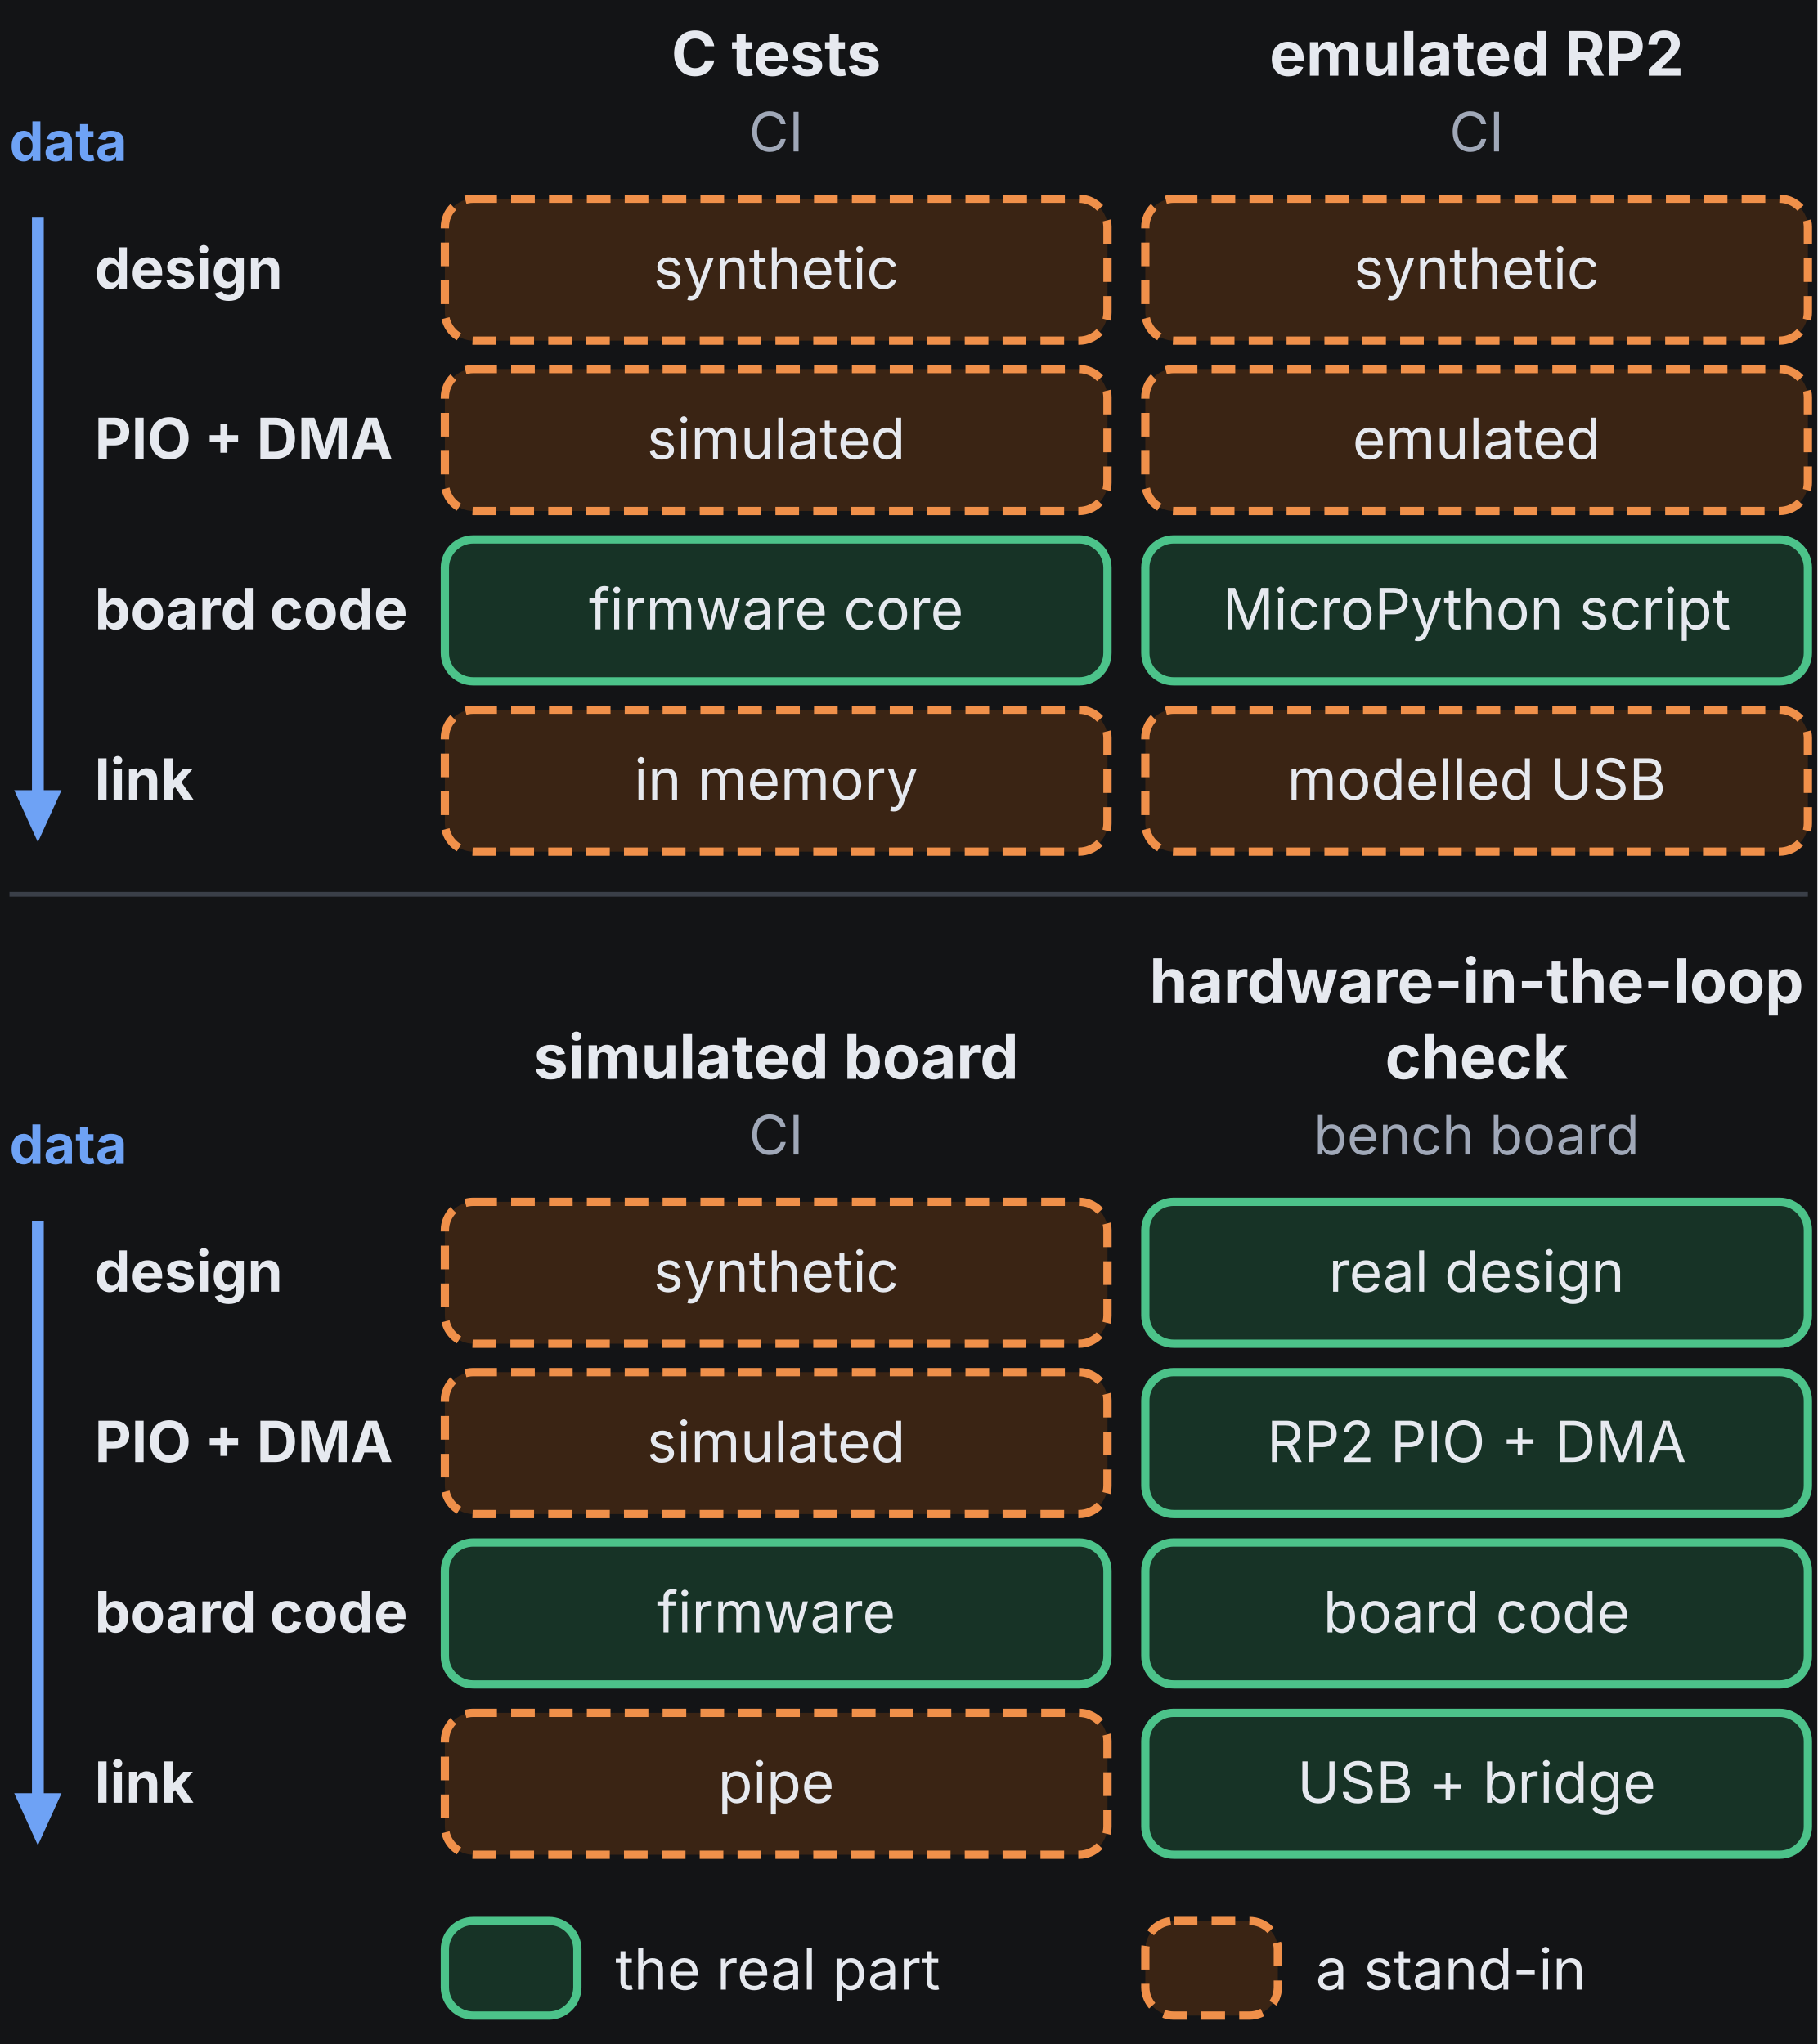
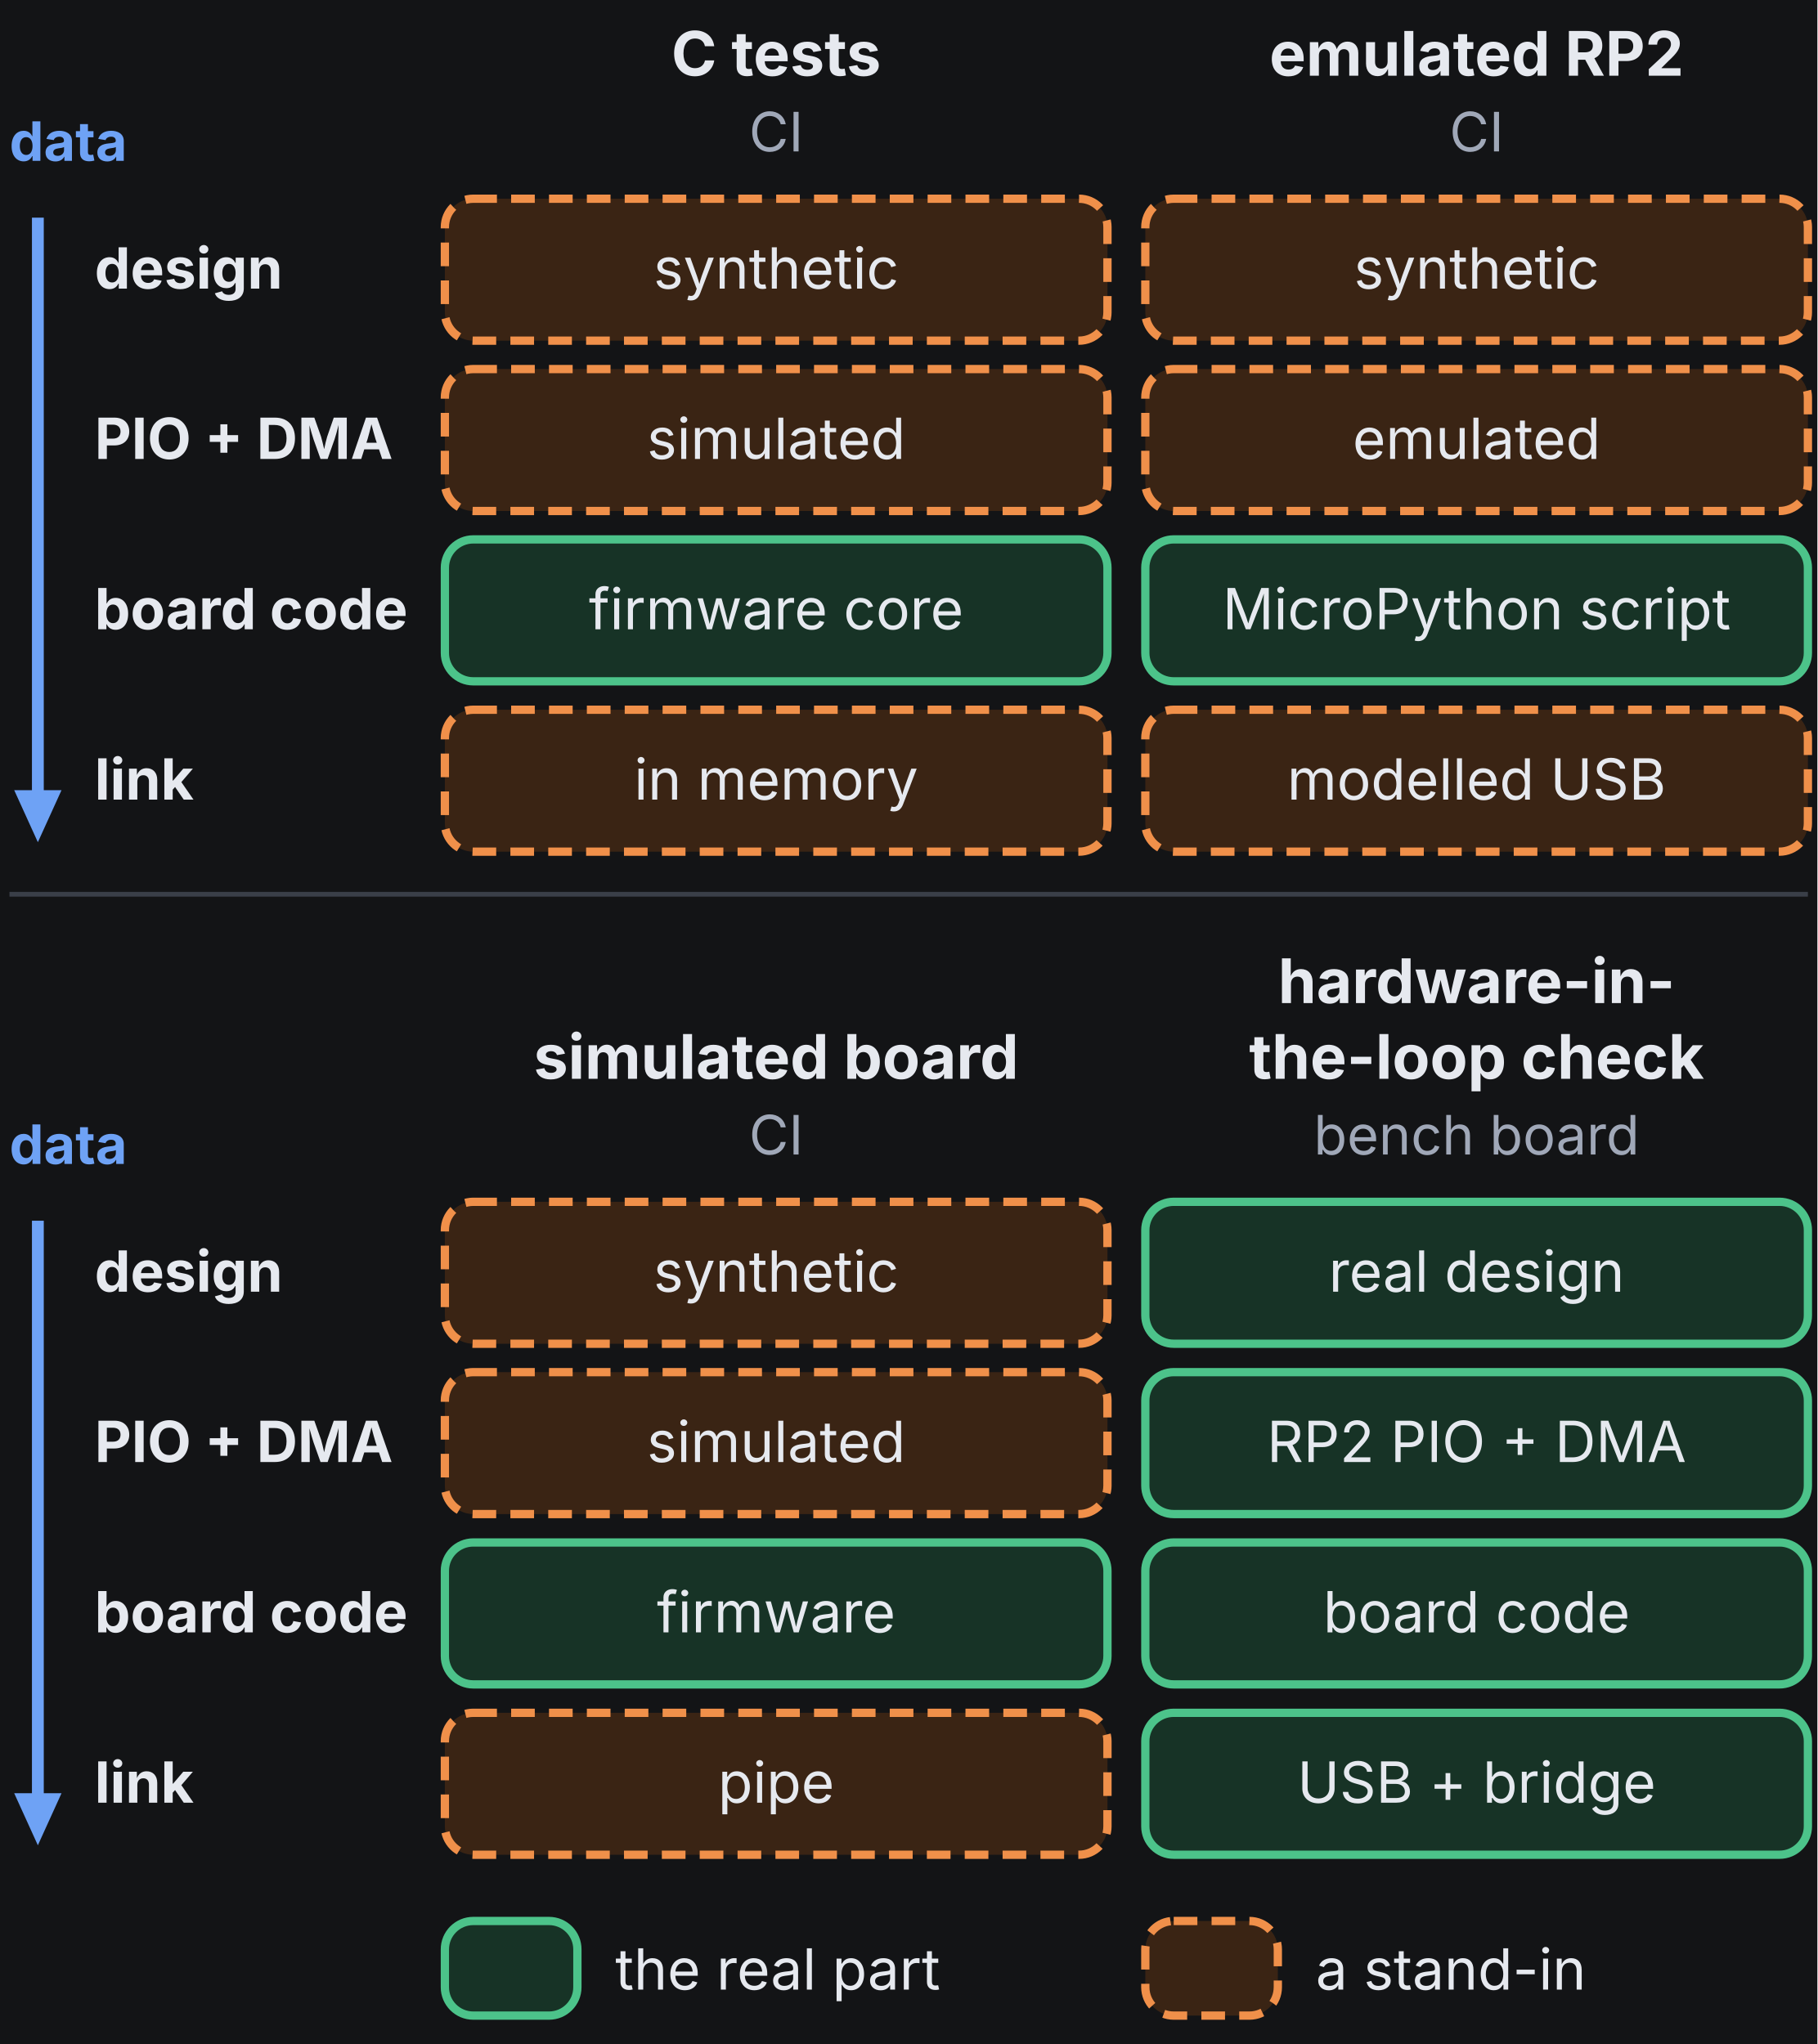
<svg xmlns="http://www.w3.org/2000/svg" width="384" height="432" viewBox="0 0 384 432" font-family="Inter, 'Segoe UI', Helvetica, Arial, sans-serif">
  <rect x="0" y="0" width="384" height="432" fill="#131416" />
  <text x="2" y="34" font-size="11.5" fill="#6ea2f5" text-anchor="start" font-weight="bold">data</text>
  <path d="M8 46 V170" stroke="#6ea2f5" stroke-width="2.5" fill="none" />
  <path d="M3 167 L8 178 L13 167 Z" fill="#6ea2f5" />
  <text x="20" y="61.0" font-size="12" fill="#e6e9ef" text-anchor="start" font-weight="bold">design</text>
  <text x="20" y="97.0" font-size="12" fill="#e6e9ef" text-anchor="start" font-weight="bold">PIO + DMA</text>
  <text x="20" y="133.0" font-size="12" fill="#e6e9ef" text-anchor="start" font-weight="bold">board code</text>
  <text x="20" y="169.0" font-size="12" fill="#e6e9ef" text-anchor="start" font-weight="bold">link</text>
  <text x="164.0" y="16" font-size="13" fill="#e6e9ef" text-anchor="middle" font-weight="bold">C tests</text>
  <text x="164.0" y="32" font-size="11.5" fill="#a0a8b8" text-anchor="middle" font-weight="normal">CI</text>
  <rect x="94" y="42" width="140" height="30" rx="6" fill="#3a2414" stroke="#f0904a" stroke-width="1.75" stroke-dasharray="5 3" />
  <text x="164.0" y="61.0" font-size="12" fill="#e6e9ef" text-anchor="middle" font-weight="normal">synthetic</text>
  <rect x="94" y="78" width="140" height="30" rx="6" fill="#3a2414" stroke="#f0904a" stroke-width="1.75" stroke-dasharray="5 3" />
  <text x="164.0" y="97.0" font-size="12" fill="#e6e9ef" text-anchor="middle" font-weight="normal">simulated</text>
  <rect x="94" y="114" width="140" height="30" rx="6" fill="#173326" stroke="#4cc38a" stroke-width="1.75" />
  <text x="164.0" y="133.0" font-size="12" fill="#e6e9ef" text-anchor="middle" font-weight="normal">firmware core</text>
  <rect x="94" y="150" width="140" height="30" rx="6" fill="#3a2414" stroke="#f0904a" stroke-width="1.75" stroke-dasharray="5 3" />
  <text x="164.0" y="169.0" font-size="12" fill="#e6e9ef" text-anchor="middle" font-weight="normal">in memory</text>
  <text x="312.0" y="16" font-size="13" fill="#e6e9ef" text-anchor="middle" font-weight="bold">emulated RP2</text>
  <text x="312.0" y="32" font-size="11.5" fill="#a0a8b8" text-anchor="middle" font-weight="normal">CI</text>
  <rect x="242" y="42" width="140" height="30" rx="6" fill="#3a2414" stroke="#f0904a" stroke-width="1.75" stroke-dasharray="5 3" />
  <text x="312.0" y="61.0" font-size="12" fill="#e6e9ef" text-anchor="middle" font-weight="normal">synthetic</text>
  <rect x="242" y="78" width="140" height="30" rx="6" fill="#3a2414" stroke="#f0904a" stroke-width="1.75" stroke-dasharray="5 3" />
  <text x="312.0" y="97.0" font-size="12" fill="#e6e9ef" text-anchor="middle" font-weight="normal">emulated</text>
  <rect x="242" y="114" width="140" height="30" rx="6" fill="#173326" stroke="#4cc38a" stroke-width="1.75" />
  <text x="312.0" y="133.0" font-size="12" fill="#e6e9ef" text-anchor="middle" font-weight="normal">MicroPython script</text>
  <rect x="242" y="150" width="140" height="30" rx="6" fill="#3a2414" stroke="#f0904a" stroke-width="1.75" stroke-dasharray="5 3" />
  <text x="312.0" y="169.0" font-size="12" fill="#e6e9ef" text-anchor="middle" font-weight="normal">modelled USB</text>
  <line x1="2" y1="189.0" x2="382" y2="189.0" stroke="#3a3f48" stroke-width="1" />
  <text x="2" y="246" font-size="11.5" fill="#6ea2f5" text-anchor="start" font-weight="bold">data</text>
  <path d="M8 258 V382" stroke="#6ea2f5" stroke-width="2.5" fill="none" />
  <path d="M3 379 L8 390 L13 379 Z" fill="#6ea2f5" />
  <text x="20" y="273.0" font-size="12" fill="#e6e9ef" text-anchor="start" font-weight="bold">design</text>
  <text x="20" y="309.0" font-size="12" fill="#e6e9ef" text-anchor="start" font-weight="bold">PIO + DMA</text>
  <text x="20" y="345.0" font-size="12" fill="#e6e9ef" text-anchor="start" font-weight="bold">board code</text>
  <text x="20" y="381.0" font-size="12" fill="#e6e9ef" text-anchor="start" font-weight="bold">link</text>
  <text x="164.0" y="228" font-size="13" fill="#e6e9ef" text-anchor="middle" font-weight="bold">simulated board</text>
  <text x="164.0" y="244" font-size="11.5" fill="#a0a8b8" text-anchor="middle" font-weight="normal">CI</text>
  <rect x="94" y="254" width="140" height="30" rx="6" fill="#3a2414" stroke="#f0904a" stroke-width="1.75" stroke-dasharray="5 3" />
  <text x="164.0" y="273.0" font-size="12" fill="#e6e9ef" text-anchor="middle" font-weight="normal">synthetic</text>
  <rect x="94" y="290" width="140" height="30" rx="6" fill="#3a2414" stroke="#f0904a" stroke-width="1.75" stroke-dasharray="5 3" />
  <text x="164.0" y="309.0" font-size="12" fill="#e6e9ef" text-anchor="middle" font-weight="normal">simulated</text>
  <rect x="94" y="326" width="140" height="30" rx="6" fill="#173326" stroke="#4cc38a" stroke-width="1.75" />
  <text x="164.0" y="345.0" font-size="12" fill="#e6e9ef" text-anchor="middle" font-weight="normal">firmware</text>
  <rect x="94" y="362" width="140" height="30" rx="6" fill="#3a2414" stroke="#f0904a" stroke-width="1.75" stroke-dasharray="5 3" />
  <text x="164.0" y="381.0" font-size="12" fill="#e6e9ef" text-anchor="middle" font-weight="normal">pipe</text>
-   <text x="312.0" y="212" font-size="13" fill="#e6e9ef" text-anchor="middle" font-weight="bold">hardware-in-the-loop</text>
-   <text x="312.0" y="228" font-size="13" fill="#e6e9ef" text-anchor="middle" font-weight="bold">check</text>
+   <text x="312.0" y="212" font-size="13" fill="#e6e9ef" text-anchor="middle" font-weight="bold">hardware-in-</text>
+   <text x="312.0" y="228" font-size="13" fill="#e6e9ef" text-anchor="middle" font-weight="bold">the-loop check</text>
  <text x="312.0" y="244" font-size="11.5" fill="#a0a8b8" text-anchor="middle" font-weight="normal">bench board</text>
  <rect x="242" y="254" width="140" height="30" rx="6" fill="#173326" stroke="#4cc38a" stroke-width="1.75" />
  <text x="312.0" y="273.0" font-size="12" fill="#e6e9ef" text-anchor="middle" font-weight="normal">real design</text>
  <rect x="242" y="290" width="140" height="30" rx="6" fill="#173326" stroke="#4cc38a" stroke-width="1.75" />
  <text x="312.0" y="309.0" font-size="12" fill="#e6e9ef" text-anchor="middle" font-weight="normal">RP2 PIO + DMA</text>
  <rect x="242" y="326" width="140" height="30" rx="6" fill="#173326" stroke="#4cc38a" stroke-width="1.75" />
  <text x="312.0" y="345.0" font-size="12" fill="#e6e9ef" text-anchor="middle" font-weight="normal">board code</text>
  <rect x="242" y="362" width="140" height="30" rx="6" fill="#173326" stroke="#4cc38a" stroke-width="1.75" />
  <text x="312.0" y="381.0" font-size="12" fill="#e6e9ef" text-anchor="middle" font-weight="normal">USB + bridge</text>
  <rect x="94" y="406" width="28" height="20" rx="6" fill="#173326" stroke="#4cc38a" stroke-width="1.75" />
  <text x="130" y="420.5" font-size="12" fill="#e6e9ef" text-anchor="start" font-weight="normal">the real part</text>
  <rect x="242" y="406" width="28" height="20" rx="6" fill="#3a2414" stroke="#f0904a" stroke-width="1.75" stroke-dasharray="5 3" />
  <text x="278" y="420.5" font-size="12" fill="#e6e9ef" text-anchor="start" font-weight="normal">a stand-in</text>
</svg>
